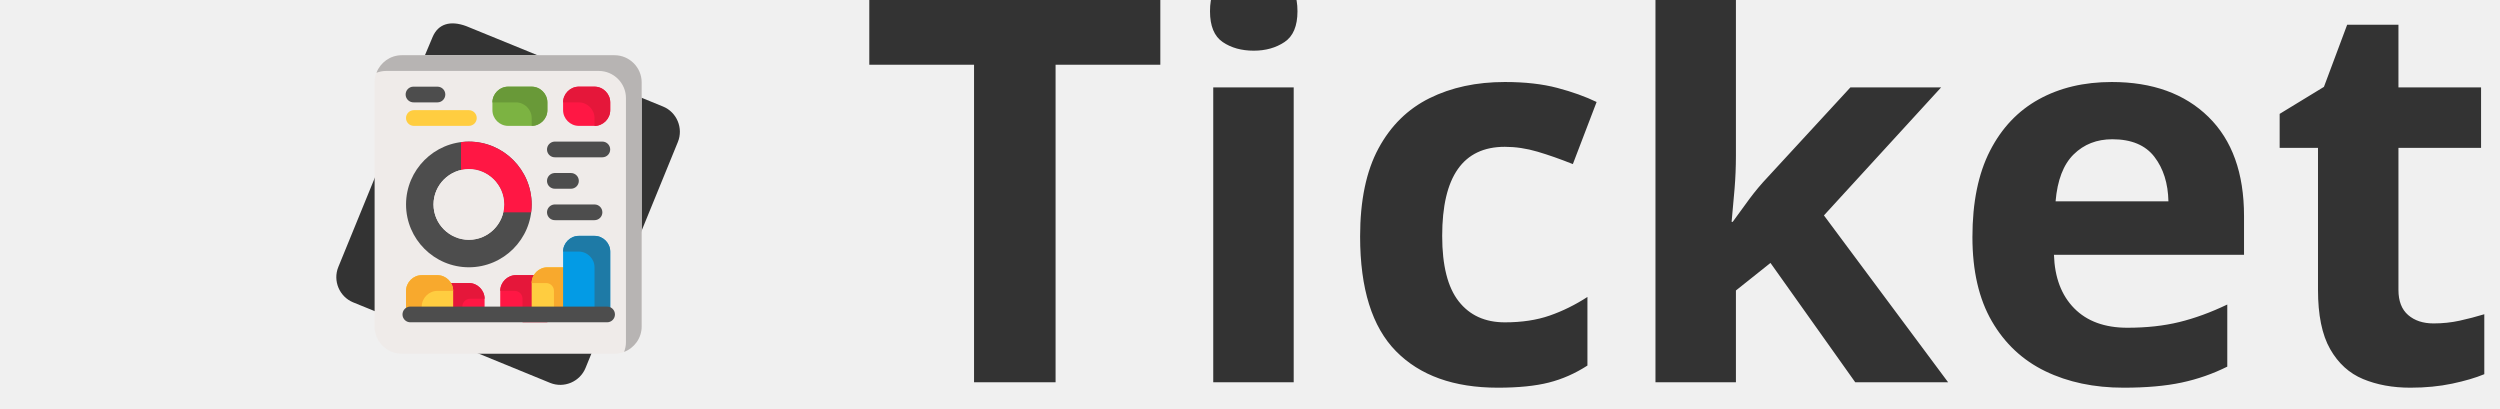
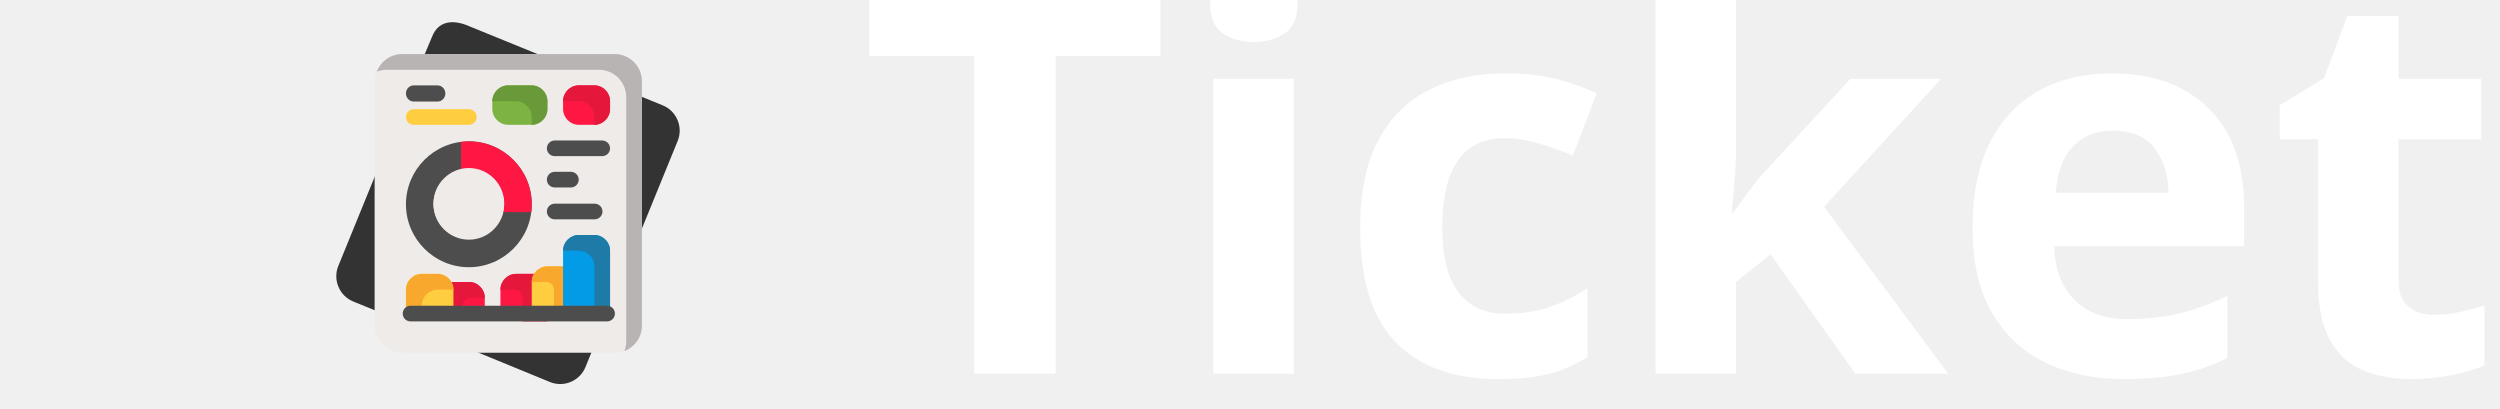
<svg xmlns="http://www.w3.org/2000/svg" width="4630" height="756" overflow="hidden">
  <defs>
    <clipPath id="clip0">
      <rect x="0" y="0" width="4630" height="756" />
    </clipPath>
  </defs>
  <g clip-path="url(#clip0)">
    <rect x="0" y="0" width="4630" height="756.167" fill="#FFFFFF" fill-opacity="0" />
-     <text fill="#333333" font-family="Calibri,Calibri_MSFontService,sans-serif" font-weight="700" font-size="1000" transform="matrix(1 0 0 1.00022 1589.93 708)">Ticket</text>
-     <g>
-       <g>
-         <g>
-           <path d="M2629.56 18088.4 2611.58 18131.2C2607.65 18140.7 2614.67 18151.2 2625 18151.3L2820.85 18151.3C2836.82 18151.3 2841.12 18129.2 2826.32 18123.2L2691.57 18068.2C2662.51 18057.6 2640.06 18063.8 2629.56 18088.4Z" fill="#333333" transform="matrix(1 0 0 1.00022 -1828.36 -18023.9)" />
-           <path d="M3001.98 18196.2C2994.03 18196.3 2987.62 18202.8 2987.59 18210.7L2987.59 18444.2C2987.59 18452.2 2994.11 18458.7 3002.14 18458.7 3008.06 18458.7 3013.39 18455.1 3015.62 18449.6L3083.8 18282.8C3094.23 18257.3 3081.85 18227.6 3056.31 18217.2L3007.67 18197.3C3005.87 18196.6 3003.93 18196.2 3001.98 18196.2Z" fill="#333333" transform="matrix(1 0 0 1.00022 -1828.36 -18023.9)" />
-           <path d="M2536.21 18338.3C2530.48 18338.5 2525.39 18342 2523.22 18347.3L2454.93 18514.3C2444.49 18539.8 2456.87 18569.3 2482.41 18579.8L2531.16 18599.6C2538.59 18602.7 2547.09 18599.1 2550.15 18591.7 2550.86 18590 2551.23 18588.1 2551.24 18586.2L2551.24 18352.8C2551.21 18344.8 2544.68 18338.3 2536.65 18338.3 2536.5 18338.3 2536.35 18338.3 2536.21 18338.3Z" fill="#333333" transform="matrix(1 0 0 1.00022 -1828.36 -18023.9)" />
-           <path d="M2716.48 18645.8C2708.49 18646.6 2702.67 18653.8 2703.48 18661.8 2704.03 18667.1 2707.45 18671.7 2712.4 18673.7L2847.26 18728.9C2872.79 18739.3 2902.32 18726.8 2912.76 18701.3L2927.25 18665.8C2930.25 18658.3 2926.63 18649.9 2919.18 18646.9 2917.44 18646.2 2915.59 18645.8 2913.72 18645.8L2717.99 18645.8C2717.49 18645.8 2716.98 18645.8 2716.48 18645.8Z" fill="#333333" transform="matrix(1 0 0 1.00022 -1828.36 -18023.9)" />
-           <path d="M2572.39 18122.2C2544.81 18122.2 2522.14 18144.8 2522.14 18172.4L2522.14 18624.7C2522.14 18652.2 2544.81 18674.9 2572.39 18674.9L2966.44 18674.9C2994.03 18674.9 3016.69 18652.2 3016.69 18624.7L3016.69 18172.4C3016.69 18144.8 2994.03 18122.2 2966.44 18122.2Z" fill="#EFEBE9" transform="matrix(1 0 0 1.00022 -1828.36 -18023.9)" />
-           <path d="M2638.53 18605.5 2638.53 18558.5C2638.56 18550.5 2645.03 18544 2653.03 18544L2696.73 18544C2712.59 18544 2725.82 18557.3 2725.82 18573.1L2725.82 18605.5Z" fill="#FF1744" transform="matrix(1 0 0 1.00022 -1828.36 -18023.9)" />
-           <path d="M2696.75 18544C2712.62 18544 2725.84 18557.2 2725.84 18573.1L2699.11 18573.1C2691.08 18573.1 2684.57 18579.6 2684.6 18587.7L2684.6 18605.5 2638.55 18605.5 2638.55 18558.6C2638.52 18550.5 2645.03 18544 2653.06 18544Z" fill="#E5173A" transform="matrix(1 0 0 1.00022 -1828.36 -18023.9)" />
-           <path d="M2593.44 18180.4C2585.4 18180.7 2579.2 18187.6 2579.59 18195.6 2579.98 18203.6 2586.8 18209.8 2594.83 18209.5L2638.53 18209.5C2646.57 18209.5 2653.08 18202.9 2653.08 18194.9 2653.08 18186.9 2646.57 18180.4 2638.53 18180.4L2594.83 18180.4C2594.37 18180.3 2593.9 18180.3 2593.44 18180.4Z" fill="#4D4D4D" transform="matrix(1 0 0 1.00022 -1828.36 -18023.9)" />
-           <path d="M2594.83 18223.9C2586.8 18223.9 2580.28 18230.5 2580.28 18238.5 2580.28 18246.5 2586.8 18253 2594.83 18253L2696.73 18253C2704.76 18253 2711.28 18246.5 2711.28 18238.5 2711.28 18230.5 2704.76 18223.9 2696.73 18223.9Z" fill="#FFCD40" transform="matrix(1 0 0 1.00022 -1828.36 -18023.9)" />
-           <path d="M2769.42 18180.4C2753.55 18180.4 2740.32 18193.6 2740.32 18209.5L2740.32 18223.9C2740.32 18239.8 2753.55 18253 2769.42 18253L2813.01 18253C2828.87 18253 2842.11 18239.8 2842.11 18223.9L2842.11 18209.5C2842.11 18193.6 2828.87 18180.4 2813.01 18180.4Z" fill="#7CB342" transform="matrix(1 0 0 1.00022 -1828.36 -18023.9)" />
-           <path d="M2900.3 18180.4C2884.44 18180.4 2871.2 18193.6 2871.2 18209.5L2871.2 18223.9C2871.2 18239.8 2884.44 18253 2900.3 18253L2929.4 18253C2945.26 18253 2958.5 18239.8 2958.5 18223.9L2958.5 18209.5C2958.5 18193.6 2945.26 18180.4 2929.4 18180.4Z" fill="#FF1744" transform="matrix(1 0 0 1.00022 -1828.36 -18023.9)" />
-           <path d="M2696.74 2653.07C2632.64 2653.07 2580.35 2705.37 2580.35 2769.46 2580.35 2833.56 2632.64 2885.74 2696.74 2885.74 2760.83 2885.74 2813.01 2833.56 2813.01 2769.46 2813.01 2705.37 2760.83 2653.07 2696.74 2653.07ZM2696.74 2703.95C2732.71 2703.95 2762.11 2733.49 2762.11 2769.46 2762.11 2805.44 2732.71 2834.86 2696.74 2834.86 2660.76 2834.86 2631.23 2805.44 2631.23 2769.46 2631.23 2733.49 2660.76 2703.95 2696.74 2703.95Z" fill="#4D4D4D" transform="matrix(1 0 0 1.00022 -1828.36 -2391.37)" />
-           <path d="M2696.74 2653.07C2691.78 2653.07 2686.93 2653.49 2682.14 2654.1L2682.14 2705.74C2686.85 2704.65 2691.71 2703.95 2696.74 2703.95 2732.71 2703.95 2762.11 2733.49 2762.11 2769.46 2762.11 2774.45 2761.41 2779.28 2760.34 2783.95L2812.02 2783.95C2812.61 2779.2 2813.01 2774.38 2813.01 2769.46 2813.01 2705.37 2760.83 2653.07 2696.74 2653.07Z" fill="#FF1744" transform="matrix(1 0 0 1.00022 -1828.36 -2391.37)" />
-           <path d="M2696.73 18333C2660.75 18333 2631.23 18362.6 2631.23 18398.5 2631.23 18434.5 2660.75 18463.9 2696.73 18463.9 2732.7 18463.9 2762.12 18434.5 2762.12 18398.5 2762.12 18362.6 2732.7 18333 2696.73 18333Z" fill="#EFEBE9" transform="matrix(1 0 0 1.00022 -1828.36 -18023.9)" />
-           <path d="M2855.21 18282.1C2847.17 18282.6 2841 18289.4 2841.42 18297.5 2841.84 18305.5 2848.68 18311.6 2856.71 18311.2L2943.89 18311.2C2951.93 18311.2 2958.44 18304.7 2958.44 18296.7 2958.44 18288.7 2951.93 18282.1 2943.89 18282.1L2856.71 18282.1C2856.21 18282.1 2855.71 18282.1 2855.21 18282.1Z" fill="#4D4D4D" transform="matrix(1 0 0 1.00022 -1828.36 -18023.9)" />
-           <path d="M2855.21 18340.3C2847.17 18340.8 2841 18347.6 2841.42 18355.7 2841.84 18363.7 2848.68 18369.8 2856.71 18369.4L2885.81 18369.4C2893.84 18369.4 2900.35 18362.9 2900.35 18354.9 2900.35 18346.9 2893.84 18340.3 2885.81 18340.3L2856.71 18340.3C2856.21 18340.3 2855.71 18340.3 2855.21 18340.3Z" fill="#4D4D4D" transform="matrix(1 0 0 1.00022 -1828.36 -18023.9)" />
-           <path d="M2667.63 18602.1 2667.63 18558.5C2667.63 18542.7 2654.4 18529.4 2638.53 18529.4L2609.43 18529.4C2593.57 18529.4 2580.34 18542.7 2580.34 18558.5L2580.34 18602.1Z" fill="#FFCD40" transform="matrix(1 0 0 1.00022 -1828.36 -18023.9)" />
-           <path d="M2638.55 18529.4C2654.41 18529.4 2667.64 18542.7 2667.64 18558.5L2638.55 18558.5C2622.68 18558.5 2609.43 18571.7 2609.43 18587.6L2609.43 18602.1 2580.34 18602.1 2580.34 18558.5C2580.34 18542.7 2593.59 18529.4 2609.46 18529.4Z" fill="#F8A92D" transform="matrix(1 0 0 1.00022 -1828.36 -18023.9)" />
-           <path d="M2842.11 18602.1 2842.11 18543.9C2842.08 18535.9 2835.61 18529.4 2827.61 18529.4L2783.91 18529.4C2768.05 18529.4 2754.81 18542.7 2754.81 18558.5L2754.81 18602.1Z" fill="#FF1744" transform="matrix(1 0 0 1.00022 -1828.36 -18023.9)" />
-           <path d="M2783.9 18529.4C2768.04 18529.4 2754.81 18542.7 2754.81 18558.5L2781.55 18558.5C2789.58 18558.5 2796.09 18565.1 2796.06 18573.1L2796.06 18616.7 2842.11 18616.7 2842.11 18544C2842.14 18536 2835.63 18529.5 2827.6 18529.4Z" fill="#E5173A" transform="matrix(1 0 0 1.00022 -1828.36 -18023.9)" />
-           <path d="M2900.3 18602.1 2900.3 18529.4C2900.33 18521.4 2893.84 18514.8 2885.81 18514.8L2842.11 18514.8C2826.24 18514.8 2813.01 18528 2813.01 18543.9L2813.01 18602.1Z" fill="#FFCD40" transform="matrix(1 0 0 1.00022 -1828.36 -18023.9)" />
-           <path d="M2842.09 18514.9C2826.23 18514.9 2813 18528.1 2813 18544L2839.73 18544C2847.77 18544 2854.28 18550.5 2854.25 18558.6L2854.25 18602.2 2900.3 18602.2 2900.3 18529.5C2900.33 18521.4 2893.82 18514.9 2885.78 18514.9Z" fill="#F8A92D" transform="matrix(1 0 0 1.00022 -1828.36 -18023.9)" />
-           <path d="M2958.5 18602.1 2958.5 18485.8C2958.5 18470 2945.26 18456.7 2929.4 18456.7L2900.3 18456.7C2884.44 18456.7 2871.2 18470 2871.2 18485.8L2871.2 18602.1Z" fill="#039BE5" transform="matrix(1 0 0 1.00022 -1828.36 -18023.9)" />
-           <path d="M2855.21 18398.5C2847.17 18399 2841 18405.8 2841.42 18413.8 2841.84 18421.9 2848.68 18428 2856.71 18427.6L2929.4 18427.6C2937.43 18427.6 2943.95 18421.1 2943.95 18413.1 2943.95 18405 2937.43 18398.5 2929.4 18398.5L2856.71 18398.5C2856.21 18398.5 2855.71 18398.5 2855.21 18398.5Z" fill="#4D4D4D" transform="matrix(1 0 0 1.00022 -1828.36 -18023.9)" />
-           <path d="M2900.31 18456.7C2884.44 18456.7 2871.22 18470 2871.22 18485.8L2900.31 18485.8C2916.17 18485.8 2929.43 18499 2929.43 18514.9L2929.43 18602.1 2958.52 18602.1 2958.52 18485.8C2958.52 18470 2945.26 18456.7 2929.4 18456.7Z" fill="#1E7AA6" transform="matrix(1 0 0 1.00022 -1828.36 -18023.9)" />
-           <path d="M2587.64 18587.6C2579.6 18588 2573.4 18594.8 2573.79 18602.9 2574.18 18610.9 2581 18617.1 2589.03 18616.7L2952.7 18616.7C2960.73 18616.7 2967.25 18610.2 2967.25 18602.2 2967.25 18594.1 2960.73 18587.6 2952.7 18587.6L2589.03 18587.6C2588.57 18587.6 2588.1 18587.6 2587.64 18587.6Z" fill="#4D4D4D" transform="matrix(1 0 0 1.00022 -1828.36 -18023.9)" />
-           <path d="M2572.39 18122.2C2551.05 18122.2 2532.81 18135.8 2525.57 18154.7 2531.11 18152.6 2537.05 18151.3 2543.3 18151.3L2937.35 18151.3C2964.94 18151.3 2987.61 18173.9 2987.61 18201.5L2987.61 18653.8C2987.61 18660 2986.29 18666 2984.17 18671.5 3003.07 18664.3 3016.7 18646 3016.7 18624.7L3016.7 18172.4C3016.7 18144.8 2994.03 18122.2 2966.44 18122.2Z" fill="#B7B4B3" transform="matrix(1 0 0 1.00022 -1828.36 -18023.9)" />
-           <path d="M2769.41 18180.4C2753.54 18180.4 2740.32 18193.6 2740.32 18209.5L2783.93 18209.5C2799.79 18209.5 2813.02 18222.7 2813.02 18238.5L2813.02 18253C2828.88 18253 2842.11 18239.8 2842.11 18223.9L2842.11 18209.5C2842.11 18193.6 2828.88 18180.4 2813.02 18180.4Z" fill="#699938" transform="matrix(1 0 0 1.00022 -1828.36 -18023.9)" />
-           <path d="M2900.29 18180.4C2884.42 18180.4 2871.2 18193.6 2871.2 18209.5L2900.32 18209.5C2916.18 18209.5 2929.41 18222.7 2929.41 18238.5L2929.41 18253C2929.41 18253 2929.41 18253 2929.41 18253.1 2945.27 18253.1 2958.5 18239.8 2958.5 18223.9L2958.5 18209.5C2958.5 18193.6 2945.27 18180.4 2929.41 18180.4Z" fill="#E5173A" transform="matrix(1 0 0 1.00022 -1828.36 -18023.9)" />
-         </g>
-       </g>
-     </g>
+     <path d="M1 0 4629 0 4629 756.167 1 756.167Z" fill="#FFFFFF" fill-rule="evenodd" fill-opacity="0" />
+     <text fill="#FFFFFF" font-family="Calibri,Calibri_MSFontService,sans-serif" font-weight="700" font-size="1000" transform="matrix(1 0 0 1.00022 1590.09 692)">Ticket</text>
+     <path d="M800.9 66.272 782.915 109.048C778.984 118.542 786.006 129.037 796.339 129.138L992.243 129.138C1008.22 129.138 1012.52 107.049 997.715 101.052L862.927 46.082C833.859 35.489 811.403 41.686 800.9 66.272Z" fill="#333333" fill-rule="evenodd" />
+     <path d="M1173.21 174.143C1165.25 174.245 1158.84 180.759 1158.81 188.674L1158.81 422.67C1158.81 430.687 1165.33 437.201 1173.37 437.201 1179.3 437.201 1184.63 433.594 1186.86 428.082L1255.1 260.929C1265.54 235.374 1253.15 205.61 1227.59 195.188L1178.91 175.247C1177.1 174.544 1175.16 174.143 1173.21 174.143Z" fill="#333333" fill-rule="evenodd" />
+     <path d="M707.781 316.174C702.052 316.373 696.962 319.882 694.793 325.196L626.515 492.606C616.076 518.169 628.454 547.741 653.99 558.267L702.731 578.115C710.16 581.222 718.659 577.613 721.718 570.195 722.428 568.491 722.798 566.586 722.808 564.681L722.808 330.709C722.778 322.69 716.249 316.174 708.22 316.174 708.071 316.174 707.921 316.174 707.781 316.174Z" fill="#333333" fill-rule="evenodd" />
+     <path d="M887.889 624.241C879.895 625.042 874.073 632.264 874.883 640.287 875.434 645.601 878.855 650.214 883.807 652.22L1018.73 707.581C1044.27 718.012 1073.81 705.476 1084.26 679.902L1098.75 644.299C1101.75 636.777 1098.13 628.352 1090.68 625.344 1088.94 624.64 1087.09 624.241 1085.22 624.241L889.4 624.241C888.899 624.241 888.389 624.241 887.889 624.241Z" fill="#333333" fill-rule="evenodd" />
+     <path d="M744.104 100.129C716.499 100.129 693.808 122.748 693.808 150.369L693.808 603.012C693.808 630.533 716.499 653.251 744.104 653.251L1138.51 653.251C1166.13 653.251 1188.81 630.533 1188.81 603.012L1188.81 150.369C1188.81 122.748 1166.13 100.129 1138.51 100.129Z" fill="#EFEBE9" fill-rule="evenodd" />
+     <path d="M810.809 584.222 810.809 536.829C810.839 528.762 817.287 522.208 825.26 522.208L868.815 522.208C884.623 522.208 897.809 535.62 897.809 551.551L897.809 584.222Z" fill="#FF1744" fill-rule="evenodd" />
+     <path d="M868.815 522.208C884.633 522.208 897.809 535.517 897.809 551.551L871.168 551.551C863.164 551.551 856.676 558.105 856.706 566.272L856.706 584.222 810.809 584.222 810.809 536.929C810.779 528.762 817.267 522.208 825.271 522.208Z" fill="#E5173A" fill-rule="evenodd" />
+     <path d="M765.581 158.167C757.596 158.474 751.439 165.569 751.827 173.794 752.214 182.019 758.987 188.395 766.961 188.086L810.36 188.086C818.344 188.086 824.809 181.301 824.809 173.075 824.809 164.85 818.344 158.167 810.36 158.167L766.961 158.167C766.505 158.065 766.038 158.065 765.581 158.167Z" fill="#4D4D4D" fill-rule="evenodd" />
+     <path d="M766.358 202.159C758.328 202.159 751.808 208.738 751.808 216.712 751.808 224.686 758.328 231.166 766.358 231.166L868.258 231.166C876.288 231.166 882.808 224.686 882.808 216.712 882.808 208.738 876.288 202.159 868.258 202.159Z" fill="#FFCD40" fill-rule="evenodd" />
+     <path d="M940.968 158.133C925.065 158.133 911.808 171.408 911.808 187.399L911.808 201.882C911.808 217.874 925.065 231.149 940.968 231.149L984.648 231.149C1000.54 231.149 1013.81 217.874 1013.81 201.882L1013.81 187.399C1013.81 171.408 1000.54 158.133 984.648 158.133Z" fill="#7CB342" fill-rule="evenodd" />
+     <path d="M1071.81 158.133C1056 158.133 1042.81 171.408 1042.81 187.399L1042.81 201.882C1042.81 217.874 1056 231.149 1071.81 231.149L1100.81 231.149C1116.61 231.149 1129.81 217.874 1129.81 201.882L1129.81 187.399C1129.81 171.408 1116.61 158.133 1100.81 158.133Z" fill="#FF1744" fill-rule="evenodd" />
+     <path d="M868.368 261.806C804.174 261.806 751.808 314.192 751.808 378.387 751.808 442.592 804.174 494.858 868.368 494.858 932.552 494.858 984.808 442.592 984.808 378.387 984.808 314.192 932.552 261.806 868.368 261.806ZM868.368 312.77C904.39 312.77 933.833 342.358 933.833 378.387 933.833 414.426 904.39 443.894 868.368 443.894 832.335 443.894 802.762 414.426 802.762 378.387 802.762 342.358 832.335 312.77 868.368 312.77Z" fill="#4D4D4D" fill-rule="evenodd" />
+     <path d="M868.422 261.806C863.458 261.806 858.603 262.227 853.808 262.838L853.808 314.536C858.523 313.445 863.387 312.744 868.422 312.744 904.428 312.744 933.857 342.318 933.857 378.329 933.857 383.325 933.156 388.16 932.086 392.835L983.817 392.835C984.408 388.08 984.808 383.254 984.808 378.329 984.808 314.166 932.576 261.806 868.422 261.806Z" fill="#FF1744" fill-rule="evenodd" />
+     <path d="M868.363 311.175C832.353 311.175 802.808 340.804 802.808 376.74 802.808 412.775 832.353 442.204 868.363 442.204 904.363 442.204 933.808 412.775 933.808 376.74 933.808 340.804 904.363 311.175 868.363 311.175Z" fill="#EFEBE9" fill-rule="evenodd" />
+     <path d="M1026.61 260.173C1018.58 260.671 1012.41 267.446 1012.83 275.514 1013.25 283.484 1020.09 289.56 1028.11 289.161L1115.26 289.161C1123.3 289.161 1129.81 282.686 1129.81 274.717 1129.81 266.747 1123.3 260.173 1115.26 260.173L1028.11 260.173C1027.61 260.173 1027.11 260.173 1026.61 260.173Z" fill="#4D4D4D" fill-rule="evenodd" />
+     <path d="M1026.63 318.186C1018.58 318.684 1012.41 325.457 1012.83 333.525 1013.25 341.495 1020.09 347.573 1028.13 347.174L1057.26 347.174C1065.29 347.174 1071.81 340.699 1071.81 332.729 1071.81 324.76 1065.29 318.186 1057.26 318.186L1028.13 318.186C1027.63 318.186 1027.13 318.186 1026.63 318.186Z" fill="#4D4D4D" fill-rule="evenodd" />
+     <path d="M839.806 580.228 839.806 536.439C839.806 520.569 826.469 507.212 810.47 507.212L781.133 507.212C765.144 507.212 751.806 520.569 751.806 536.439L751.806 580.228Z" fill="#FFCD40" fill-rule="evenodd" />
+     <path d="M810.483 507.212C826.47 507.212 839.807 520.569 839.807 536.439L810.483 536.439C794.486 536.439 781.13 549.695 781.13 565.665L781.13 580.228 751.807 580.228 751.807 536.439C751.807 520.569 765.163 507.212 781.16 507.212Z" fill="#F8A92D" fill-rule="evenodd" />
+     <path d="M1013.81 580.228 1013.81 521.775C1013.78 513.741 1007.33 507.212 999.359 507.212L955.809 507.212C940.003 507.212 926.809 520.569 926.809 536.439L926.809 580.228Z" fill="#FF1744" fill-rule="evenodd" />
+     <path d="M955.798 507.205C939.993 507.205 926.809 520.613 926.809 536.545L953.457 536.545C961.459 536.545 967.947 543.199 967.917 551.265L967.917 595.224 1013.81 595.224 1013.81 521.925C1013.84 513.859 1007.35 507.305 999.349 507.205Z" fill="#E5173A" fill-rule="evenodd" />
+     <path d="M1071.81 580.243 1071.81 507.776C1071.84 499.802 1065.37 493.223 1057.37 493.223L1013.81 493.223C997.995 493.223 984.809 506.38 984.809 522.23L984.809 580.243Z" fill="#FFCD40" fill-rule="evenodd" />
+     <path d="M1013.8 493.223C997.993 493.223 984.809 506.38 984.809 522.23L1011.45 522.23C1019.46 522.23 1025.95 528.709 1025.92 536.783L1025.92 580.243 1071.81 580.243 1071.81 507.776C1071.84 499.703 1065.35 493.223 1057.34 493.223Z" fill="#F8A92D" fill-rule="evenodd" />
+     <path d="M1129.81 580.241 1129.81 464.237C1129.81 448.476 1116.61 435.209 1100.81 435.209L1071.81 435.209C1056 435.209 1042.81 448.476 1042.81 464.237L1042.81 580.241Z" fill="#039BE5" fill-rule="evenodd" />
+     <path d="M1026.68 377.199C1018.6 377.697 1012.41 384.472 1012.83 392.441 1013.25 400.51 1020.12 406.586 1028.18 406.187L1101.19 406.187C1109.26 406.187 1115.81 399.712 1115.81 391.742 1115.81 383.674 1109.26 377.199 1101.19 377.199L1028.18 377.199C1027.68 377.199 1027.18 377.199 1026.68 377.199Z" fill="#4D4D4D" fill-rule="evenodd" />
+     <path d="M1071.8 435.209C1055.98 435.209 1042.81 448.476 1042.81 464.237L1071.8 464.237C1087.6 464.237 1100.82 477.403 1100.82 493.263L1100.82 580.241 1129.81 580.241 1129.81 464.237C1129.81 448.476 1116.59 435.209 1100.79 435.209Z" fill="#1E7AA6" fill-rule="evenodd" />
+     <path d="M759.659 566.241C751.629 566.64 745.436 573.414 745.826 581.483 746.215 589.452 753.027 595.628 761.047 595.229L1124.28 595.229C1132.3 595.229 1138.81 588.754 1138.81 580.784 1138.81 572.716 1132.3 566.241 1124.28 566.241L761.047 566.241C760.588 566.241 760.118 566.241 759.659 566.241Z" fill="#4D4D4D" fill-rule="evenodd" />
+     <path d="M744.615 100.128C723.281 100.128 705.046 113.75 697.808 132.676 703.347 130.574 709.285 129.273 715.533 129.273L1109.48 129.273C1137.06 129.273 1159.73 151.906 1159.73 179.547L1159.73 632.524C1159.73 638.732 1158.41 644.741 1156.29 650.249 1175.18 643.039 1188.81 624.711 1188.81 603.379L1188.81 150.404C1188.81 122.763 1166.14 100.128 1138.56 100.128Z" fill="#B7B4B3" fill-rule="evenodd" />
+     <path d="M940.957 158.133C925.055 158.133 911.808 171.408 911.808 187.399L955.507 187.399C971.4 187.399 984.658 200.674 984.658 216.566L984.658 231.149C1000.55 231.149 1013.81 217.874 1013.81 201.882L1013.81 187.399C1013.81 171.408 1000.55 158.133 984.658 158.133Z" fill="#699938" fill-rule="evenodd" />
+     <path d="M1071.8 158.135C1055.98 158.135 1042.81 171.392 1042.81 187.362L1071.83 187.362C1087.63 187.362 1100.82 200.618 1100.82 216.488L1100.82 231.051C1100.82 231.051 1100.82 231.051 1100.82 231.151 1116.62 231.151 1129.81 217.795 1129.81 201.825L1129.81 187.362C1129.81 171.392 1116.62 158.135 1100.82 158.135Z" fill="#E5173A" fill-rule="evenodd" />
  </g>
</svg>
